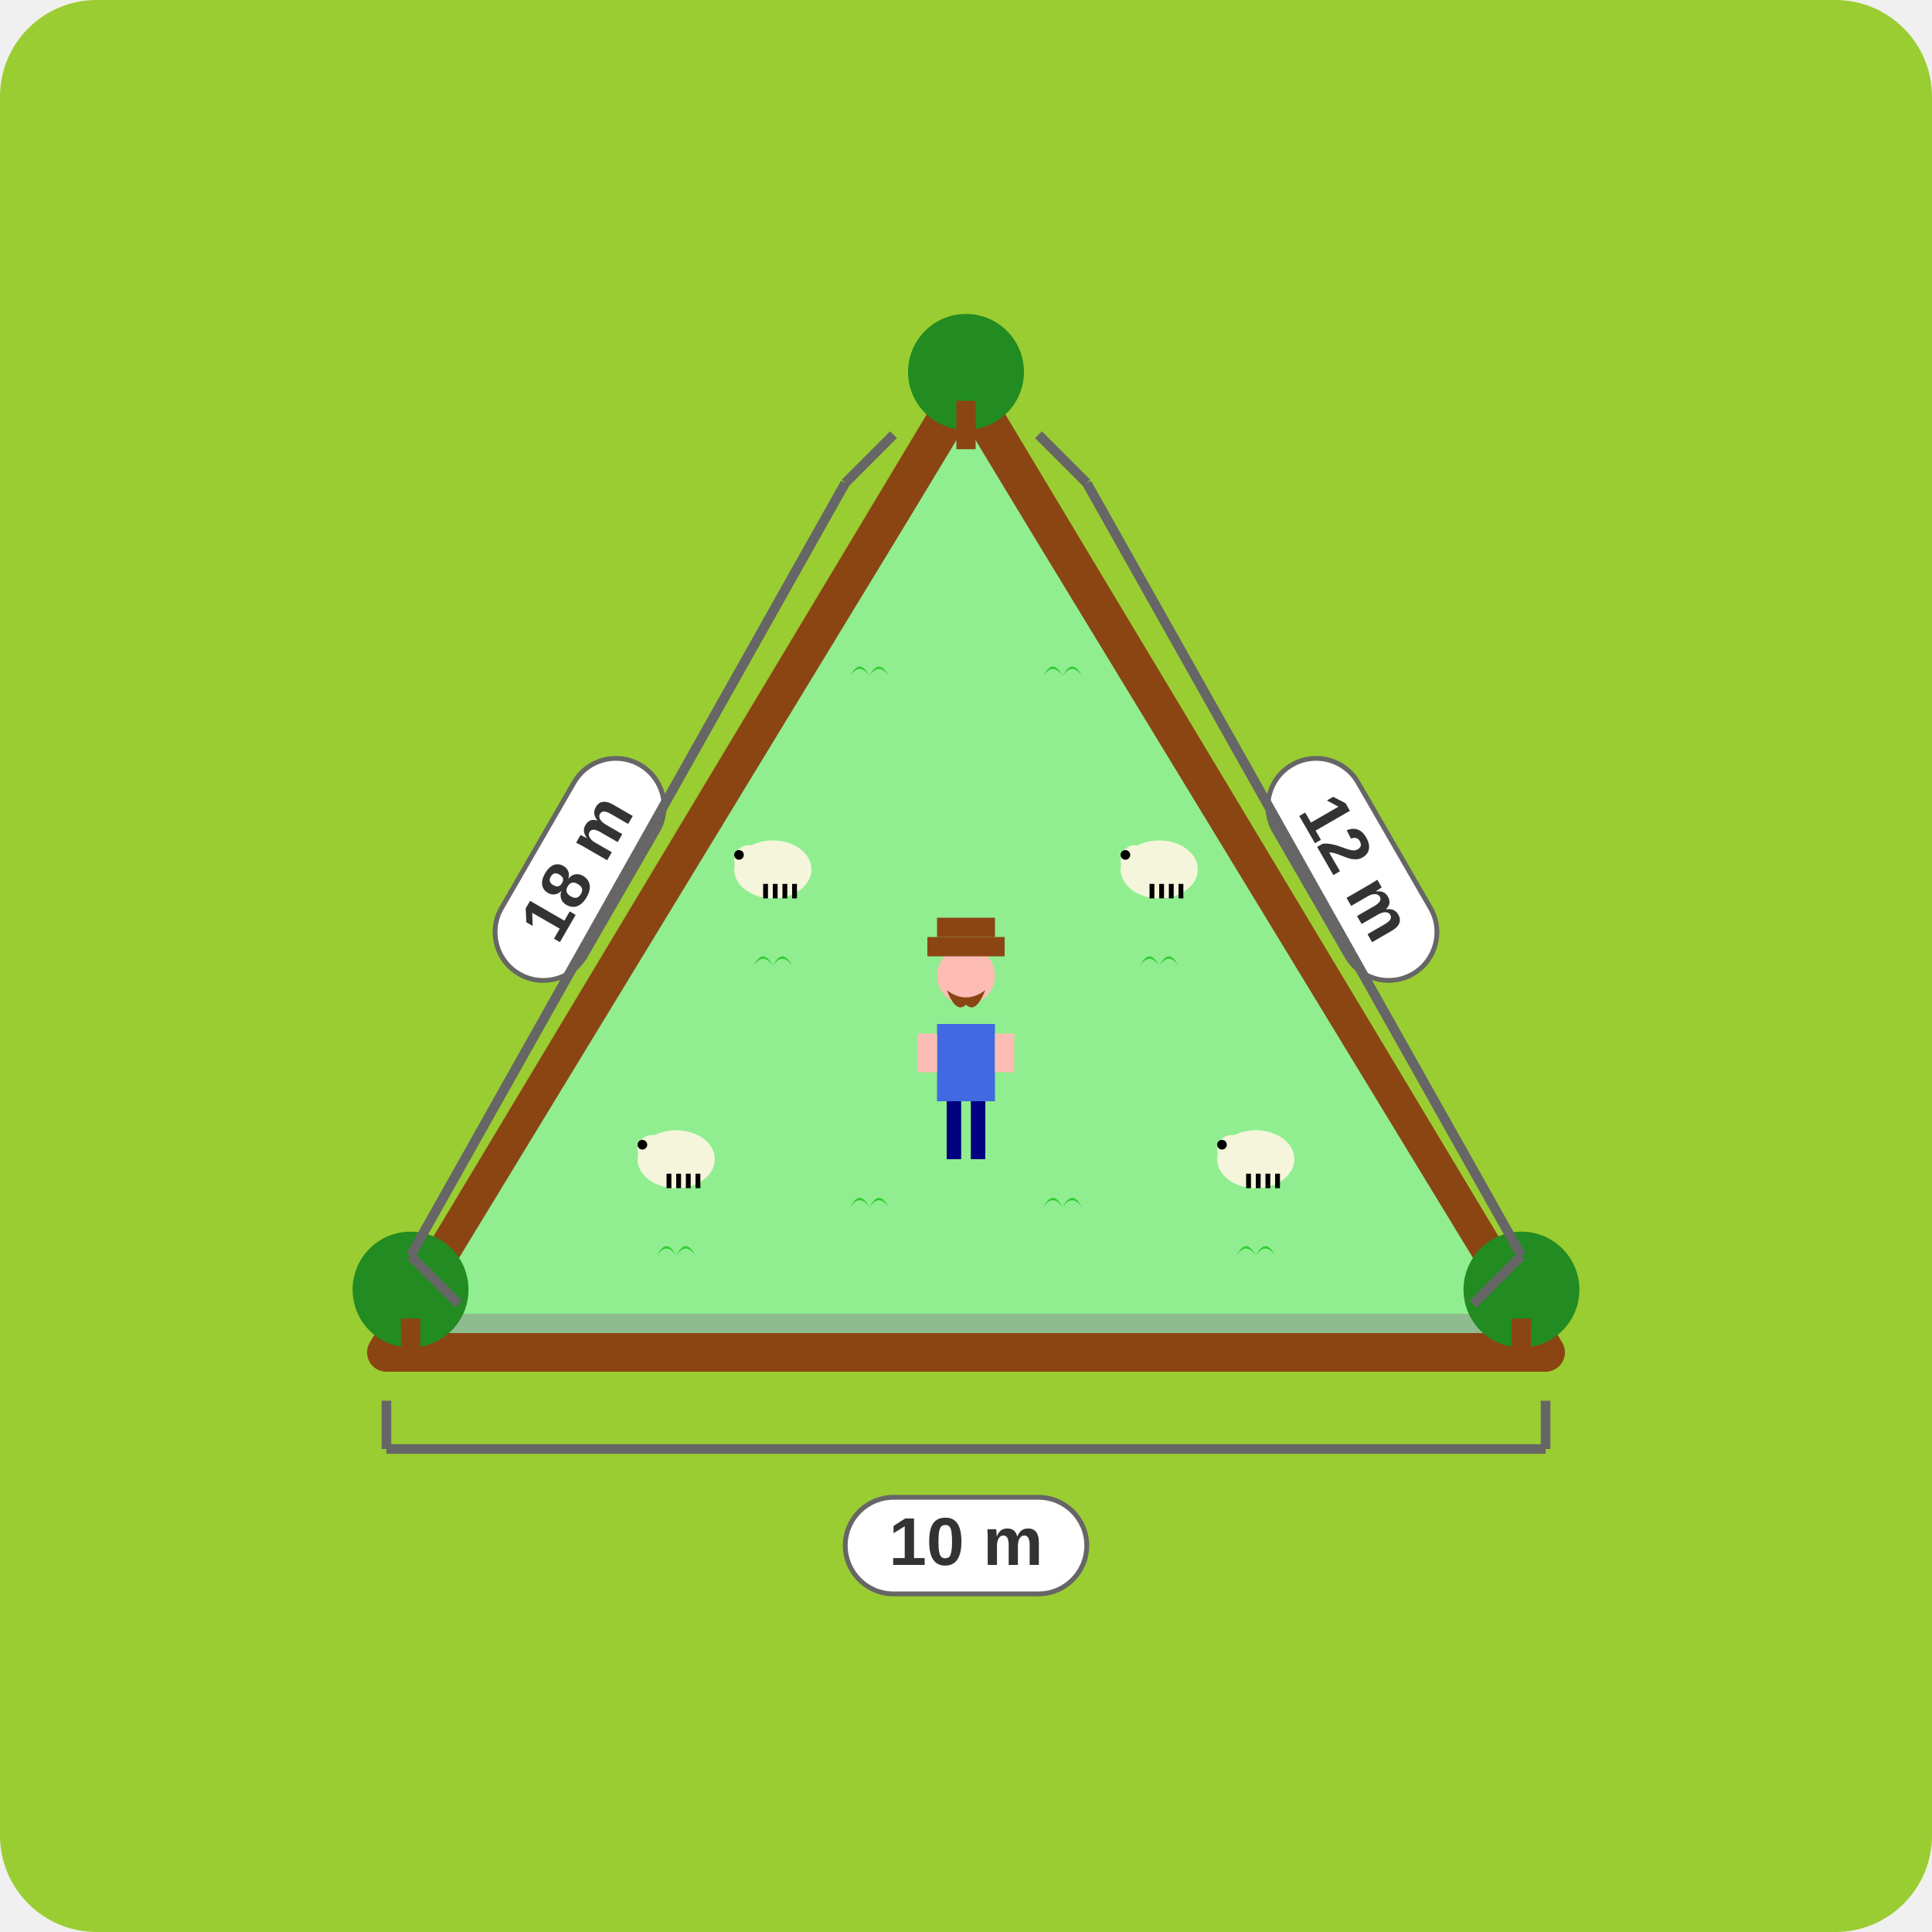
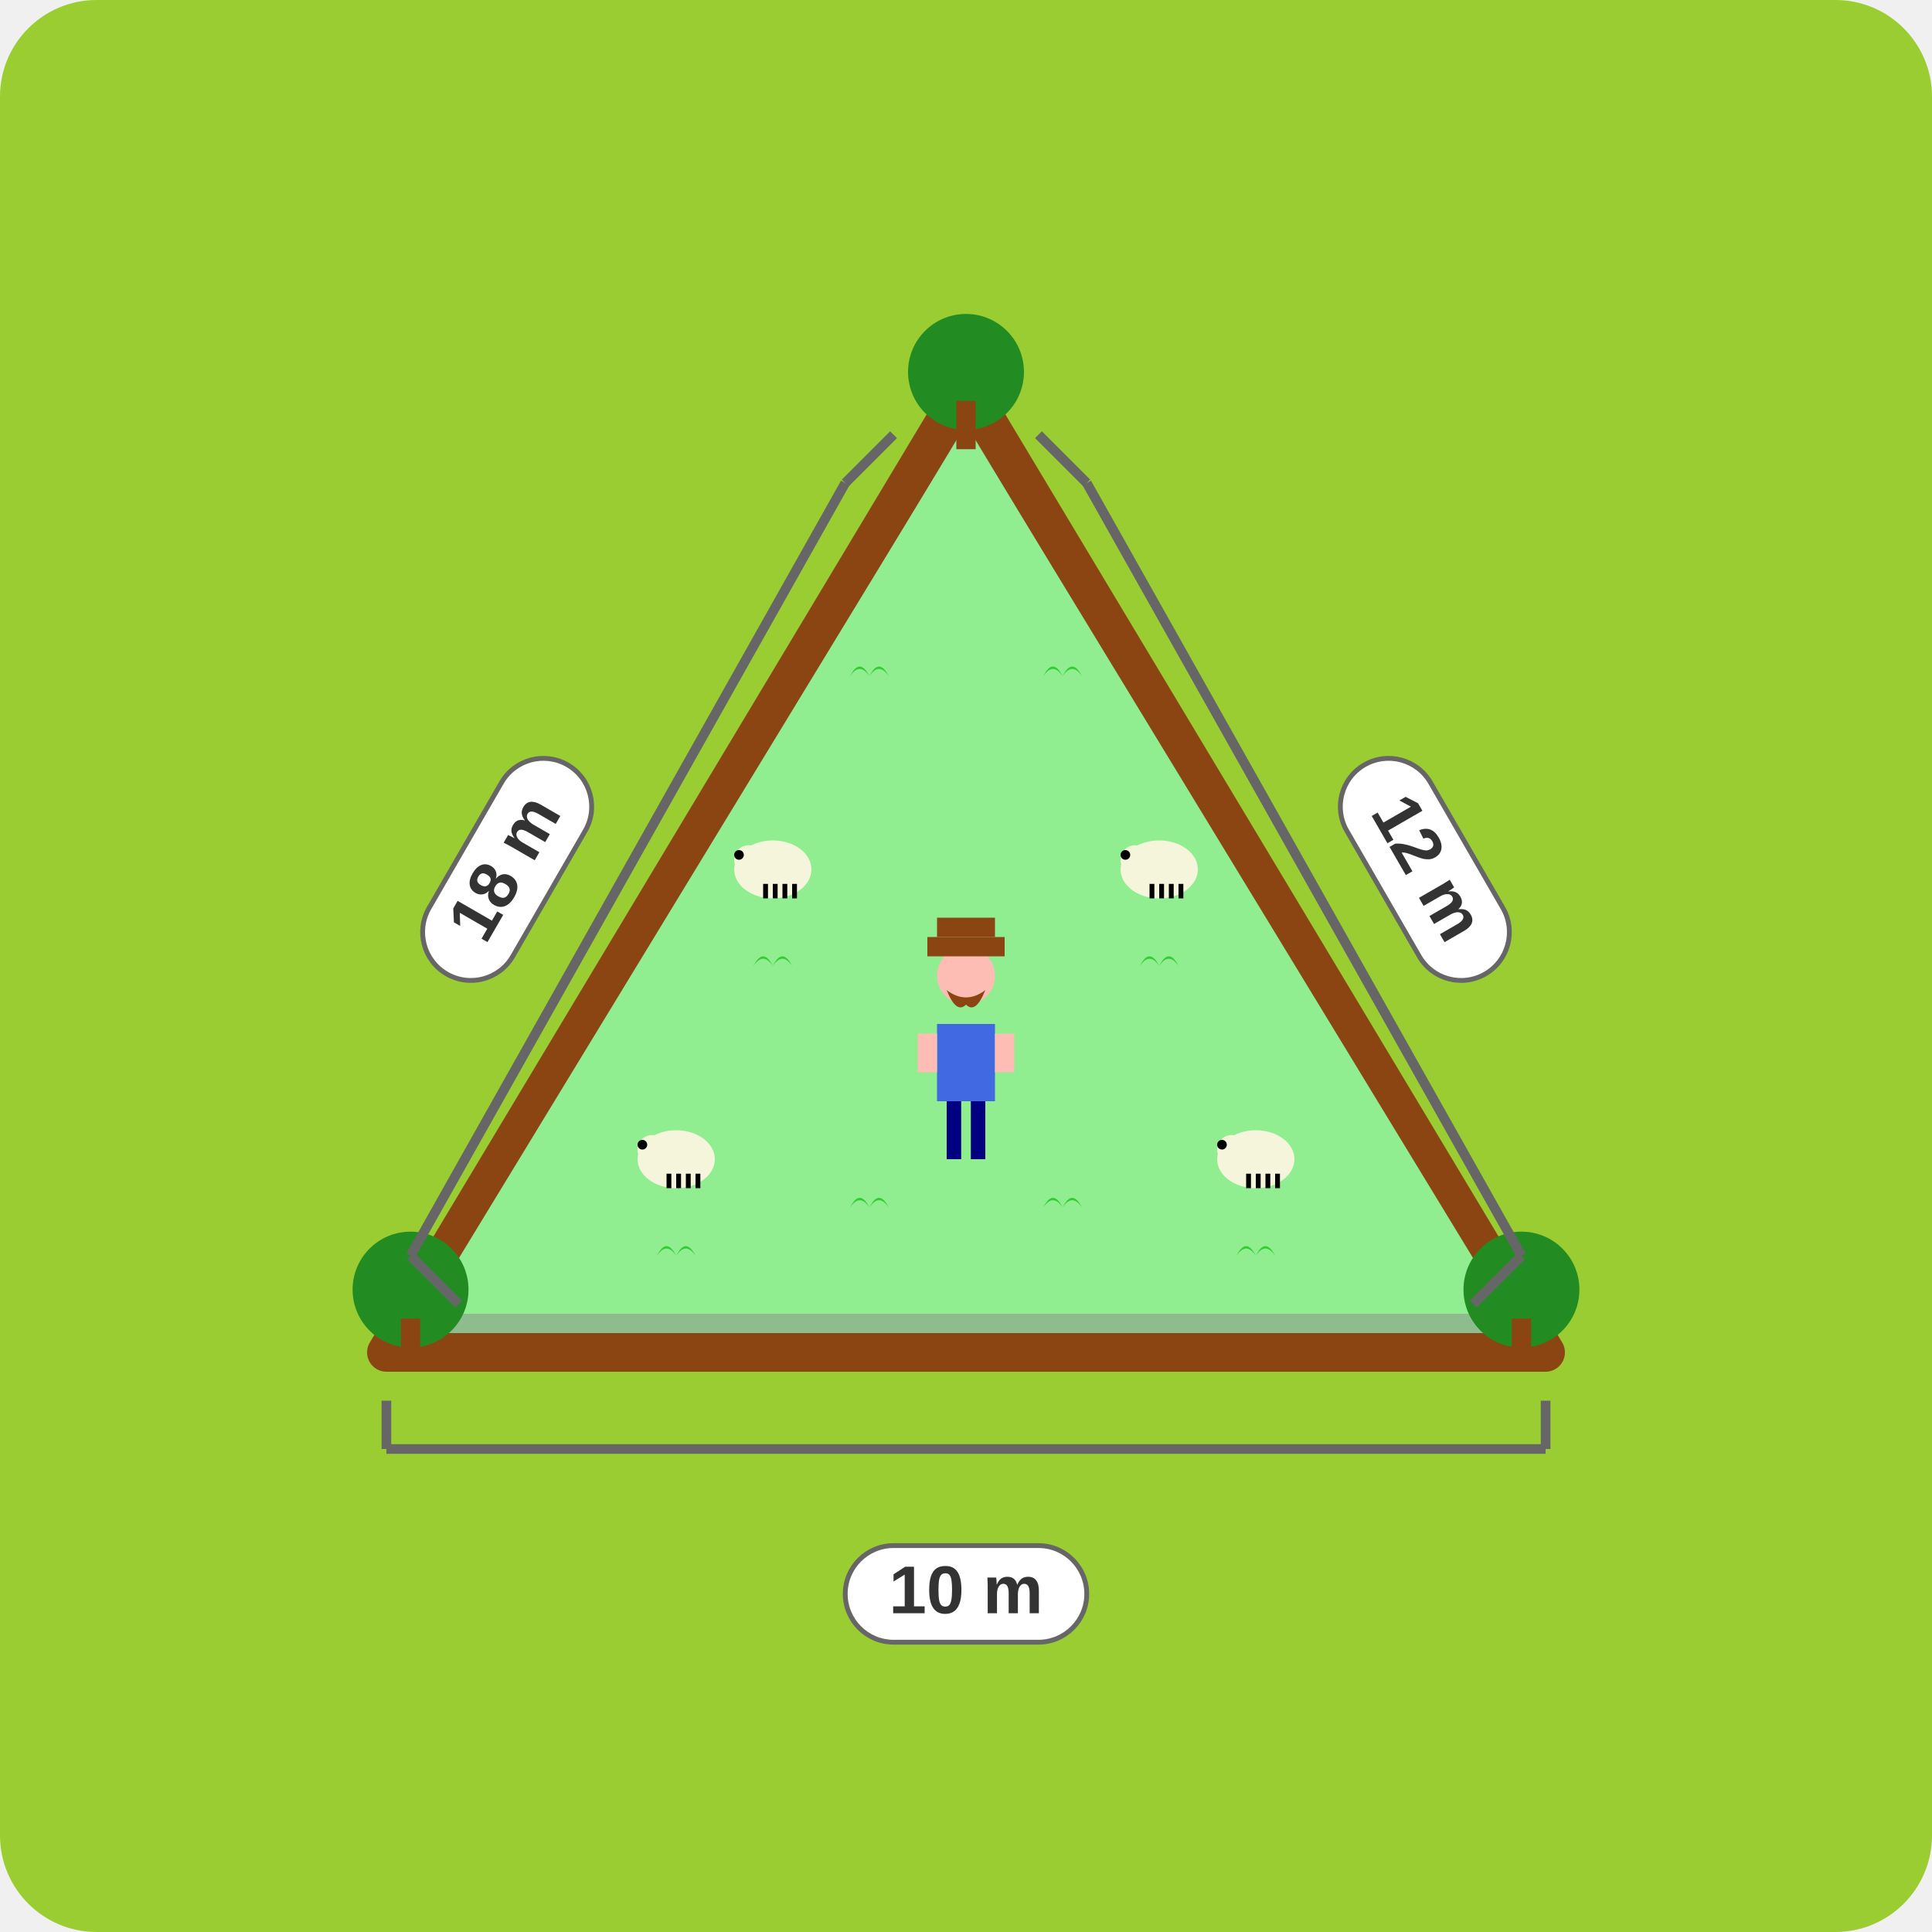
<svg xmlns="http://www.w3.org/2000/svg" width="400" height="400" viewBox="0 0 400 400">
  <defs>
    <g id="tree">
      <circle cx="0" cy="-8" r="12" fill="#228B22" />
      <rect x="-2" y="-2" width="4" height="10" fill="#8B4513" />
    </g>
    <g id="grass">
      <path d="M0,0 Q-2,-3 -4,0 Q-2,-4 0,0 Q2,-3 4,0 Q2,-4 0,0" fill="#32CD32" />
    </g>
    <g id="sheep">
      <ellipse cx="0" cy="0" rx="8" ry="6" fill="#F5F5DC" />
      <circle cx="-5" cy="-2" r="3" fill="#F5F5DC" />
      <circle cx="-7" cy="-3" r="1" fill="#000" />
      <rect x="-2" y="3" width="1" height="3" fill="#000" />
      <rect x="0" y="3" width="1" height="3" fill="#000" />
      <rect x="2" y="3" width="1" height="3" fill="#000" />
      <rect x="4" y="3" width="1" height="3" fill="#000" />
    </g>
  </defs>
  <rect width="400" height="400" fill="#9ACD32" rx="20" />
  <polygon points="200,80 320,280 80,280" fill="#8FBC8F" stroke="#8B4513" stroke-width="8" stroke-linejoin="round" />
  <polygon points="200,88 312,272 88,272" fill="#90EE90" />
  <g transform="translate(200, 220)">
    <rect x="-6" y="-8" width="12" height="16" fill="#4169E1" />
    <circle cx="0" cy="-18" r="6" fill="#FDBCB4" />
    <rect x="-8" y="-26" width="16" height="4" fill="#8B4513" />
    <rect x="-6" y="-30" width="12" height="4" fill="#8B4513" />
    <path d="M-4,-15 Q0,-12 4,-15 Q2,-10 0,-12 Q-2,-10 -4,-15" fill="#8B4513" />
    <rect x="-10" y="-6" width="4" height="8" fill="#FDBCB4" />
    <rect x="6" y="-6" width="4" height="8" fill="#FDBCB4" />
    <rect x="-4" y="8" width="3" height="12" fill="#000080" />
    <rect x="1" y="8" width="3" height="12" fill="#000080" />
  </g>
  <use href="#sheep" transform="translate(160, 180)" />
  <use href="#sheep" transform="translate(240, 180)" />
  <use href="#sheep" transform="translate(140, 240)" />
  <use href="#sheep" transform="translate(260, 240)" />
  <use href="#tree" transform="translate(200, 85)" />
  <use href="#tree" transform="translate(315, 275)" />
  <use href="#tree" transform="translate(85, 275)" />
  <use href="#grass" transform="translate(180, 140)" />
  <use href="#grass" transform="translate(220, 140)" />
  <use href="#grass" transform="translate(160, 200)" />
  <use href="#grass" transform="translate(240, 200)" />
  <use href="#grass" transform="translate(180, 250)" />
  <use href="#grass" transform="translate(220, 250)" />
  <use href="#grass" transform="translate(140, 260)" />
  <use href="#grass" transform="translate(260, 260)" />
-   <g transform="translate(120, 180) rotate(-60)">
+   <g transform="translate(105, 180) rotate(-60)">
    <rect x="-25" y="-10" width="50" height="20" fill="white" stroke="#666" stroke-width="1" rx="10" />
    <text x="0" y="4" text-anchor="middle" font-family="Arial, sans-serif" font-size="14" font-weight="bold" fill="#333">18 m</text>
  </g>
-   <g transform="translate(280, 180) rotate(60)">
+   <g transform="translate(295, 180) rotate(60)">
    <rect x="-25" y="-10" width="50" height="20" fill="white" stroke="#666" stroke-width="1" rx="10" />
    <text x="0" y="4" text-anchor="middle" font-family="Arial, sans-serif" font-size="14" font-weight="bold" fill="#333">12 m</text>
  </g>
-   <g transform="translate(200, 320)">
+   <g transform="translate(200, 330)">
    <rect x="-25" y="-10" width="50" height="20" fill="white" stroke="#666" stroke-width="1" rx="10" />
    <text x="0" y="4" text-anchor="middle" font-family="Arial, sans-serif" font-size="14" font-weight="bold" fill="#333">10 m</text>
  </g>
  <line x1="185" y1="90" x2="175" y2="100" stroke="#666" stroke-width="2" />
  <line x1="95" y1="270" x2="85" y2="260" stroke="#666" stroke-width="2" />
  <line x1="175" y1="100" x2="85" y2="260" stroke="#666" stroke-width="2" />
  <line x1="215" y1="90" x2="225" y2="100" stroke="#666" stroke-width="2" />
  <line x1="305" y1="270" x2="315" y2="260" stroke="#666" stroke-width="2" />
  <line x1="225" y1="100" x2="315" y2="260" stroke="#666" stroke-width="2" />
  <line x1="80" y1="290" x2="80" y2="300" stroke="#666" stroke-width="2" />
  <line x1="320" y1="290" x2="320" y2="300" stroke="#666" stroke-width="2" />
  <line x1="80" y1="300" x2="320" y2="300" stroke="#666" stroke-width="2" />
</svg>
